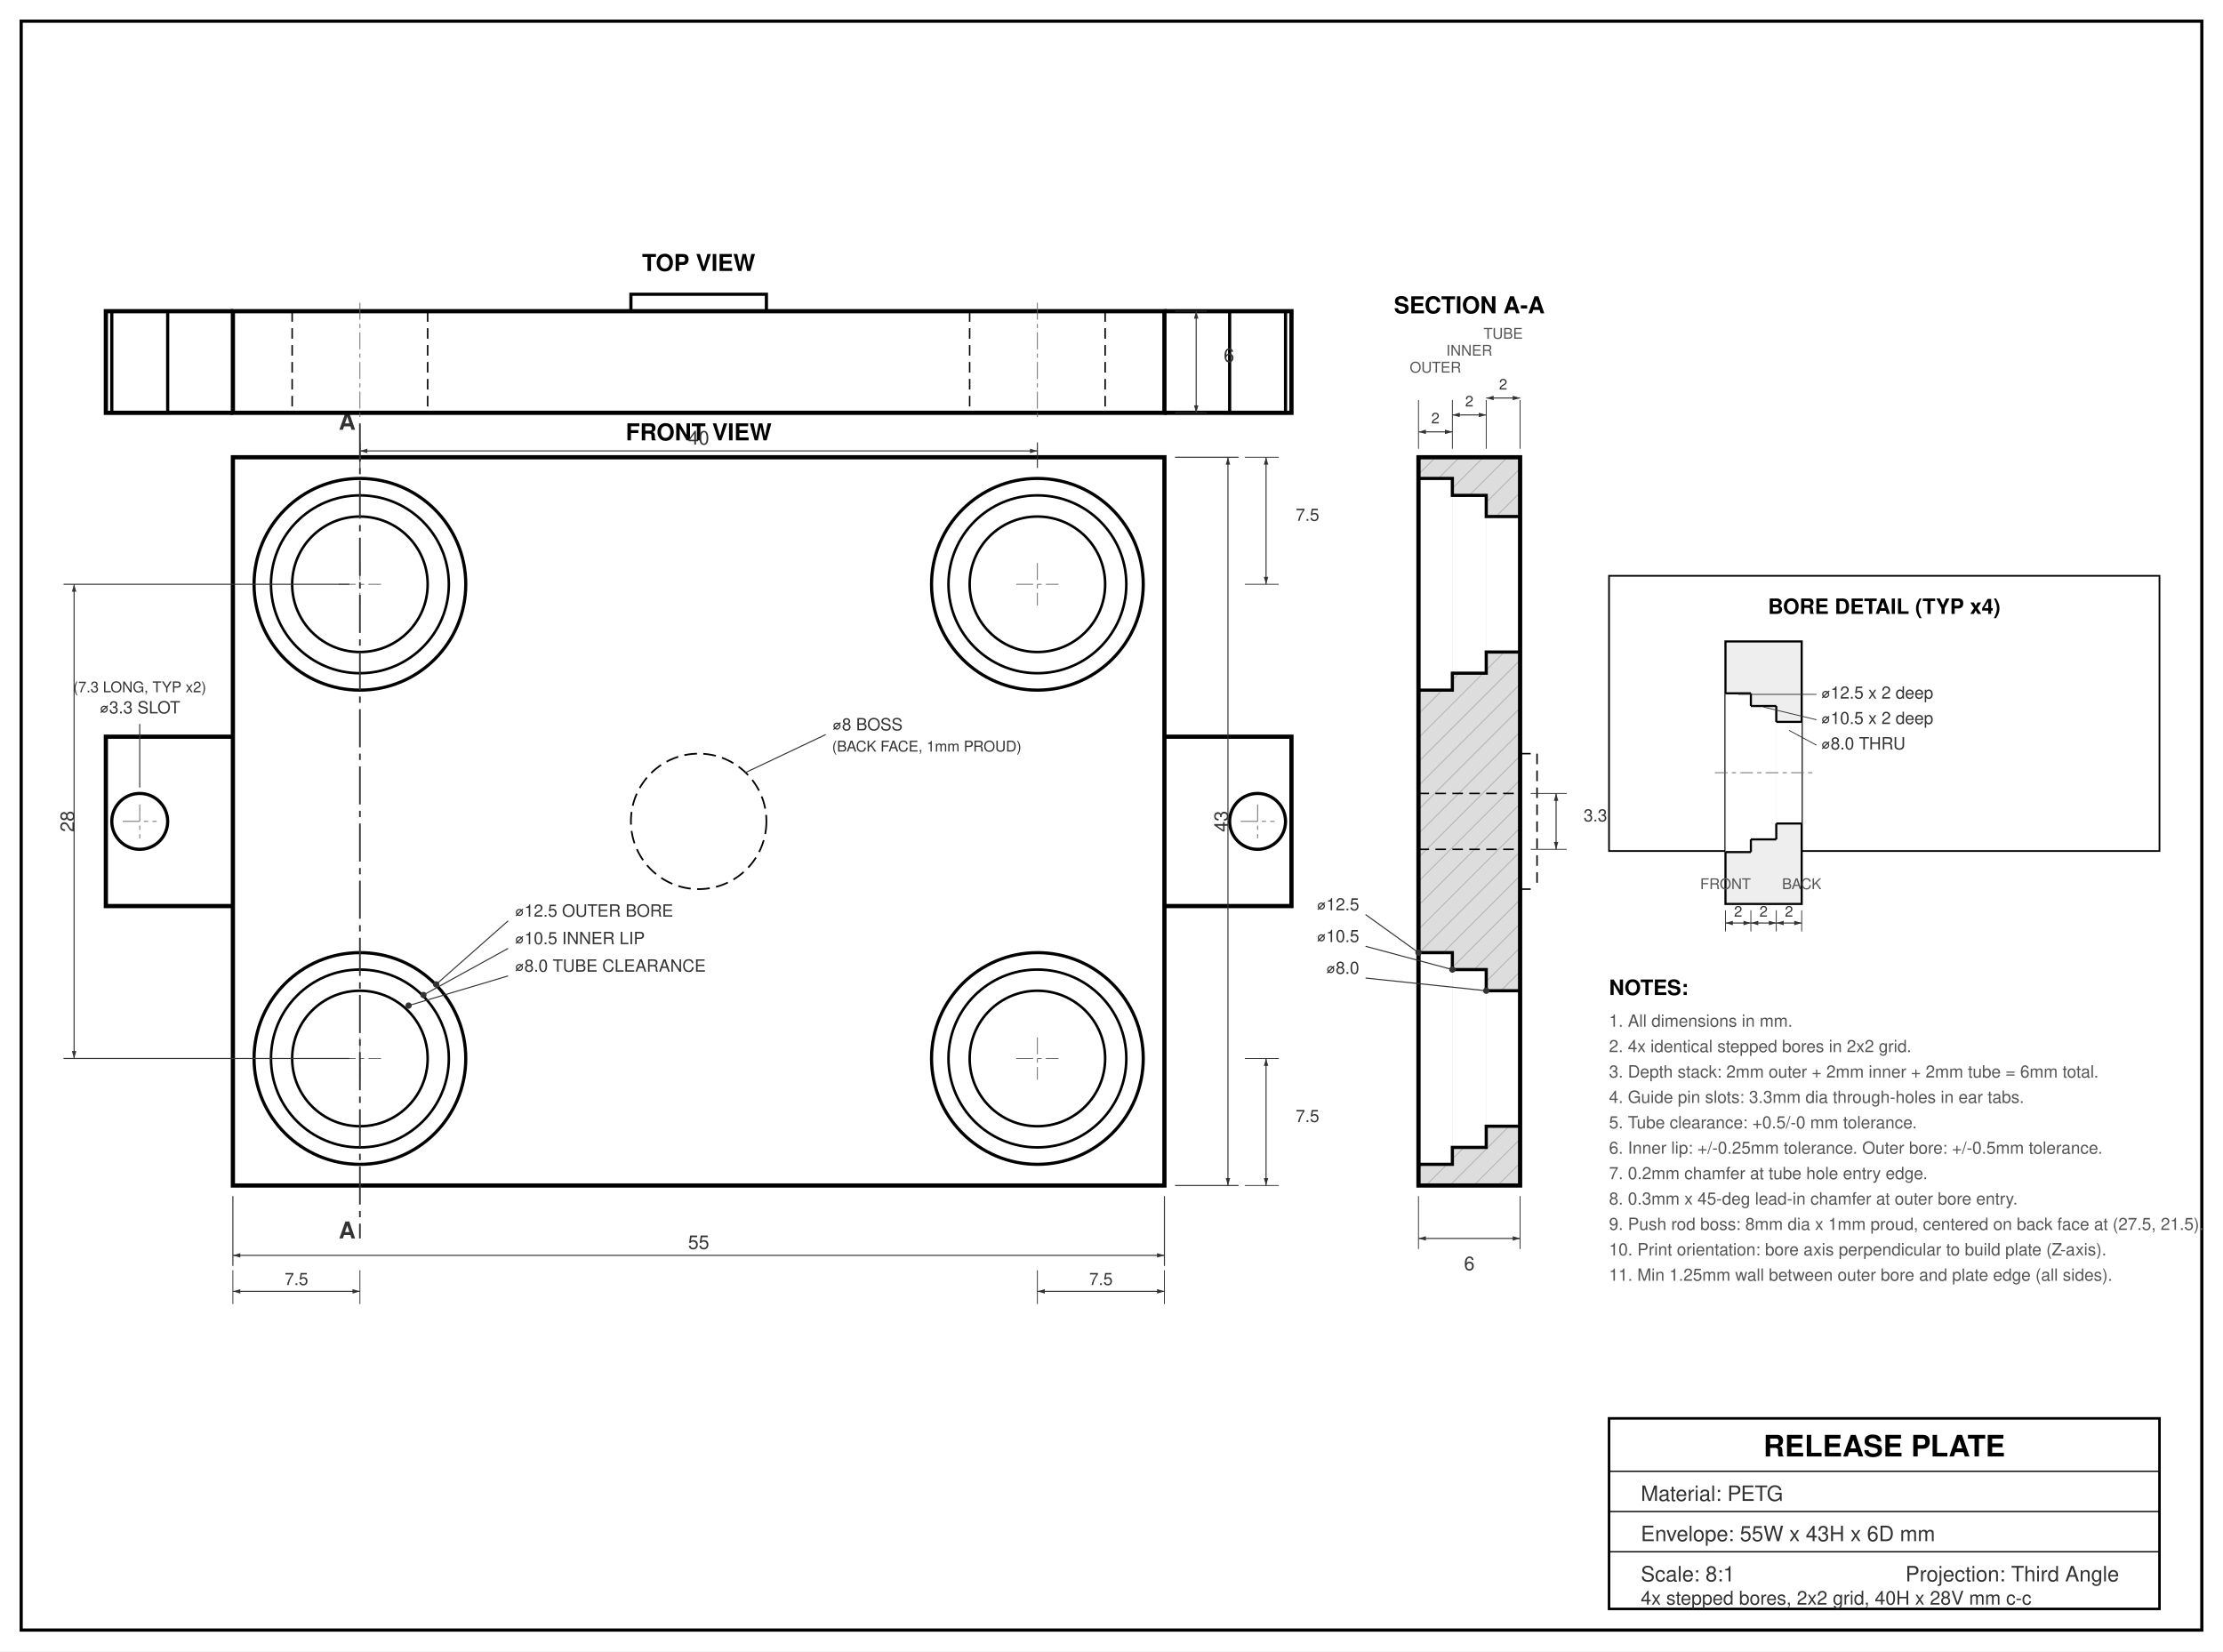
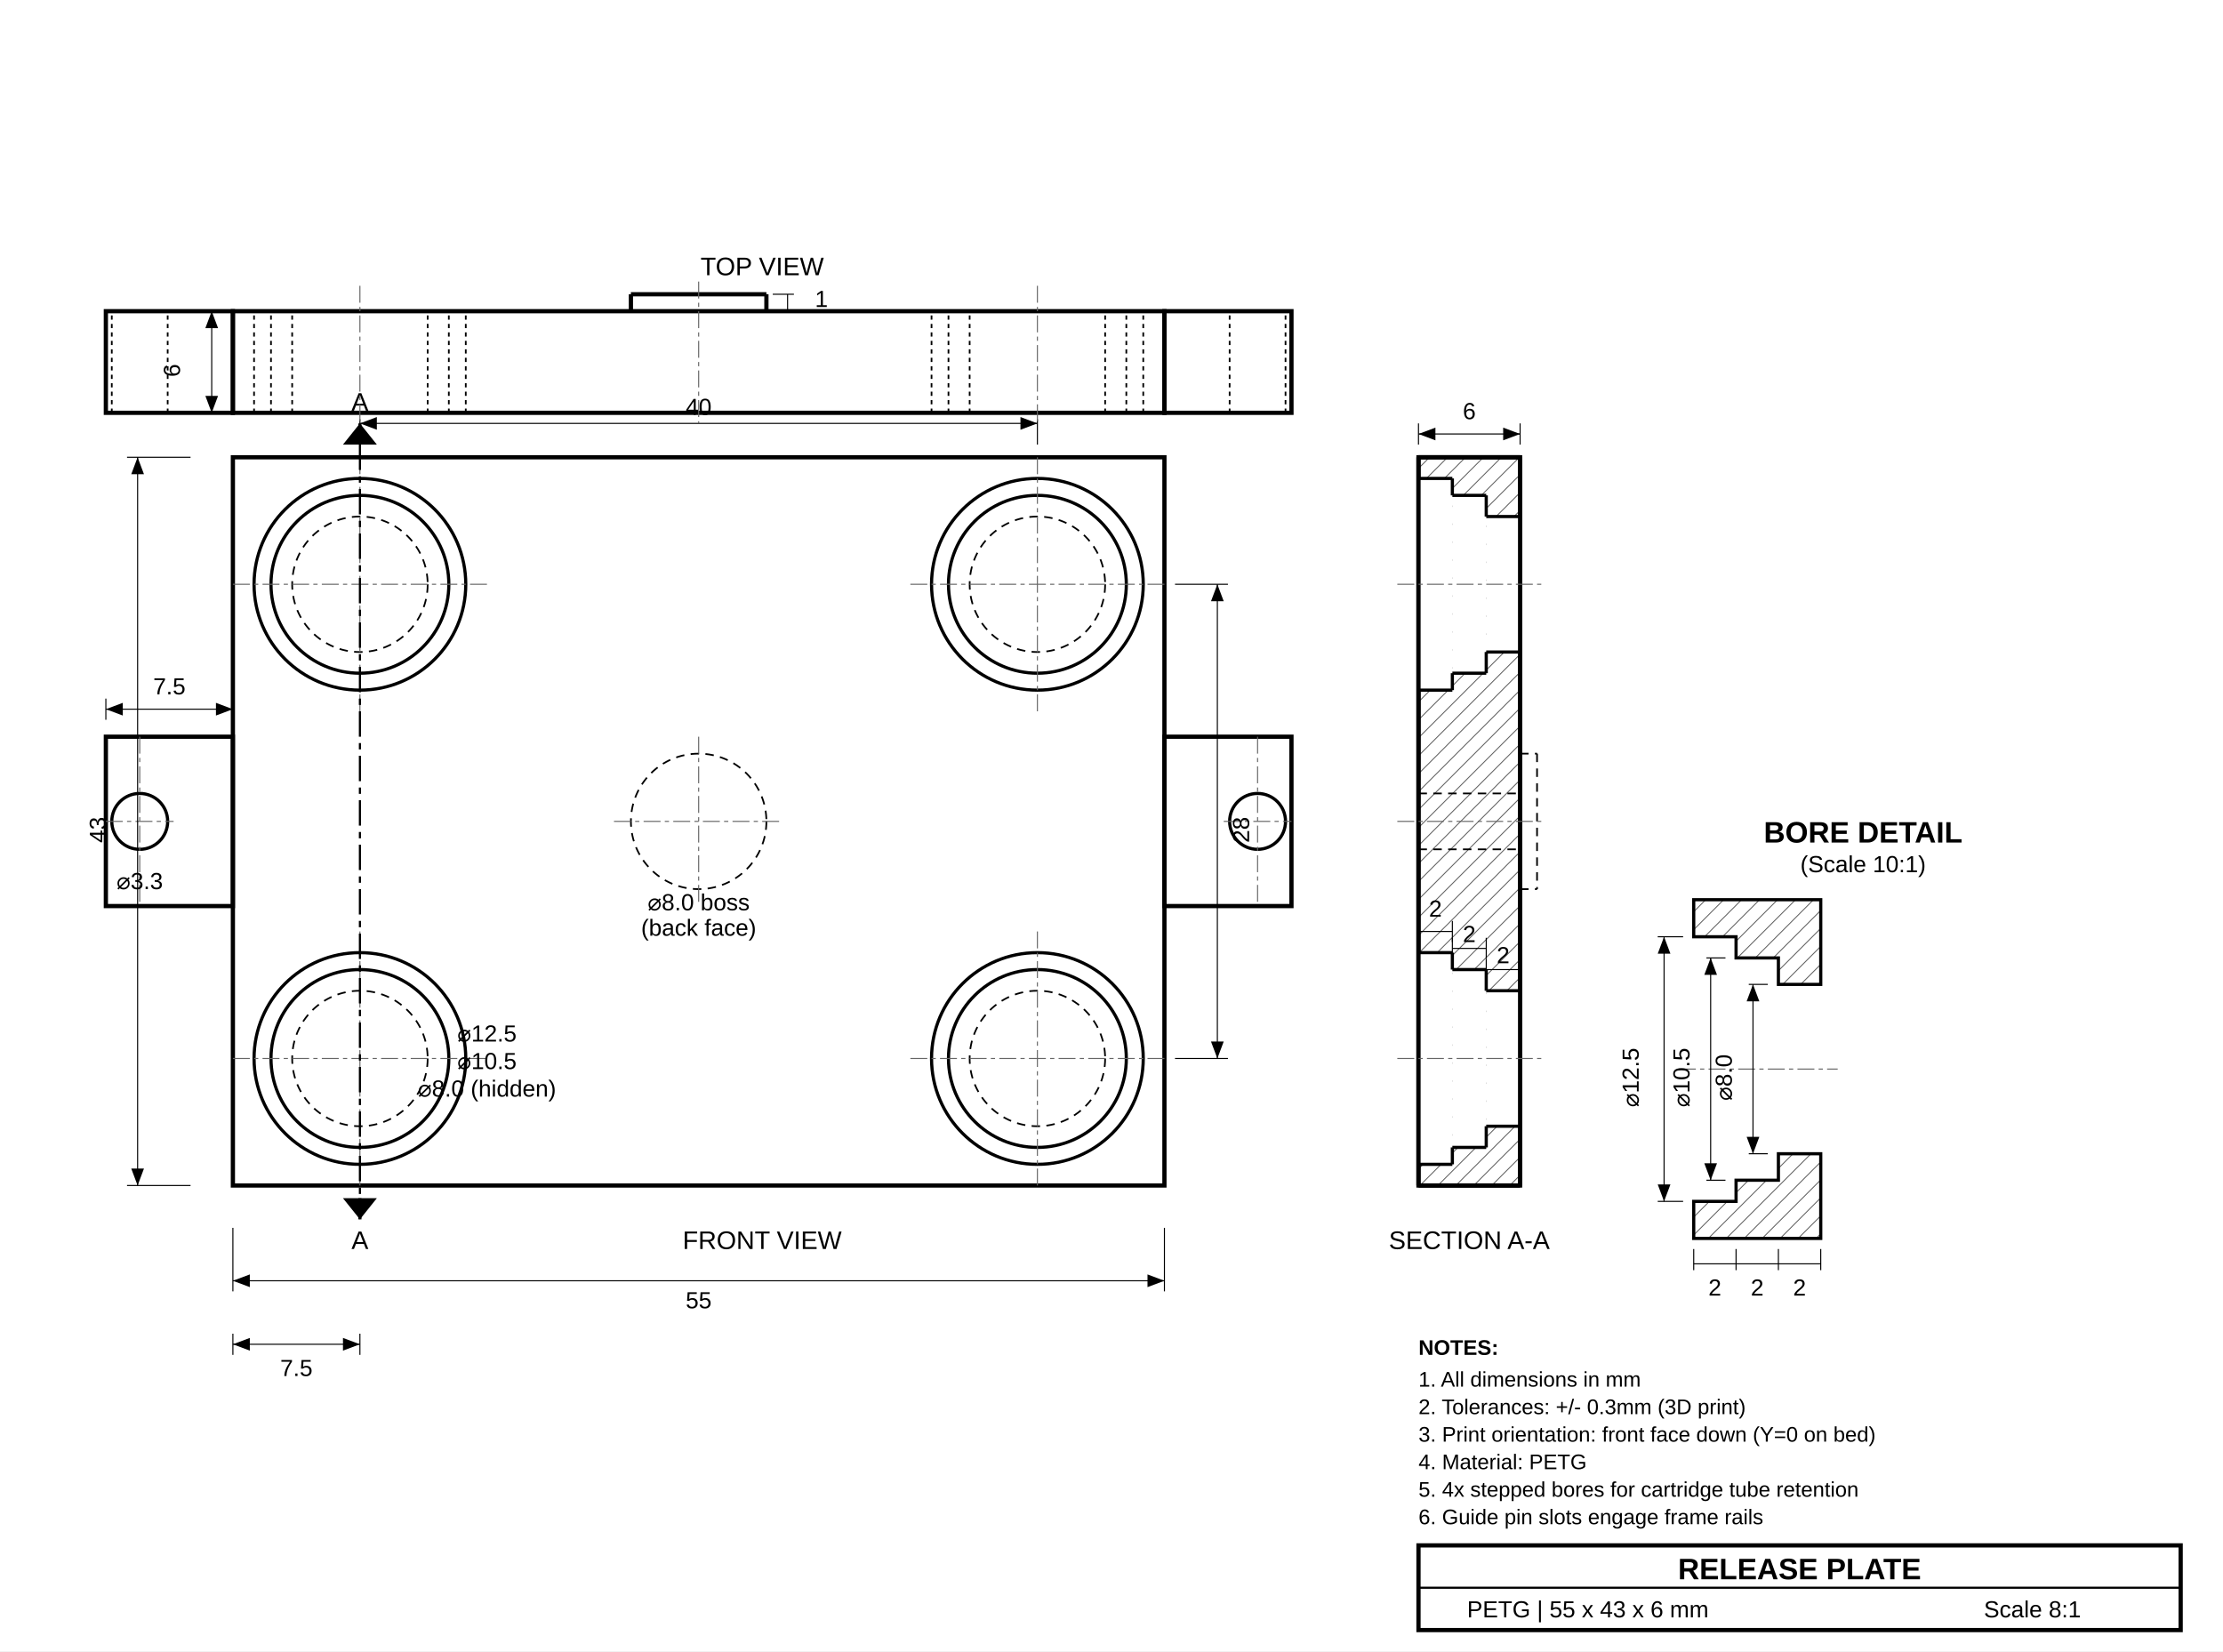
- <svg xmlns="http://www.w3.org/2000/svg" viewBox="0 0 1050 780" width="1050" height="780" font-family="Helvetica, Arial, sans-serif" font-size="9">
+ <svg xmlns="http://www.w3.org/2000/svg" viewBox="0 0 1050 780" width="1050" height="780" font-family="Arial, sans-serif">
+   <style>
+     .thick { stroke: #000; stroke-width: 2; fill: none; }
+     .medium { stroke: #000; stroke-width: 1.5; fill: none; }
+     .thin { stroke: #000; stroke-width: 0.8; fill: none; }
+     .hidden { stroke: #000; stroke-width: 0.8; fill: none; stroke-dasharray: 4,3; }
+     .hidden-top { stroke: #000; stroke-width: 0.8; fill: none; stroke-dasharray: 2,2; }
+     .center { stroke: #666; stroke-width: 0.5; fill: none; stroke-dasharray: 8,2,2,2; }
+     .dim { stroke: #000; stroke-width: 0.5; fill: none; }
+     .dim-text { font-size: 11px; fill: #000; text-anchor: middle; }
+     .label { font-size: 12px; fill: #000; text-anchor: middle; }
+     .label-left { font-size: 12px; fill: #000; text-anchor: start; }
+     .title { font-size: 14px; fill: #000; font-weight: bold; text-anchor: middle; }
+     .hatch { stroke: #000; stroke-width: 0.5; fill: none; }
+     .note { font-size: 10px; fill: #000; }
+   </style>
+   <rect width="1050" height="780" fill="#fff" />
+   <text x="360" y="590" class="label">FRONT VIEW</text>
+   <rect x="110" y="216" width="440" height="344" class="thick" />
+   <rect x="50" y="348" width="60" height="80" class="thick" />
+   <rect x="550" y="348" width="60" height="80" class="thick" />
+   <circle cx="170" cy="500" r="50" class="medium" />
+   <circle cx="170" cy="500" r="42" class="medium" />
+   <circle cx="170" cy="500" r="32" class="hidden" />
+   <circle cx="490" cy="500" r="50" class="medium" />
+   <circle cx="490" cy="500" r="42" class="medium" />
+   <circle cx="490" cy="500" r="32" class="hidden" />
+   <circle cx="170" cy="276" r="50" class="medium" />
+   <circle cx="170" cy="276" r="42" class="medium" />
+   <circle cx="170" cy="276" r="32" class="hidden" />
+   <circle cx="490" cy="276" r="50" class="medium" />
+   <circle cx="490" cy="276" r="42" class="medium" />
+   <circle cx="490" cy="276" r="32" class="hidden" />
+   <circle cx="66" cy="388" r="13.2" class="medium" />
+   <circle cx="594" cy="388" r="13.2" class="medium" />
+   <circle cx="330" cy="388" r="32" class="hidden" />
+   <line x1="110" y1="500" x2="230" y2="500" class="center" />
+   <line x1="170" y1="440" x2="170" y2="560" class="center" />
+   <line x1="430" y1="500" x2="550" y2="500" class="center" />
+   <line x1="490" y1="440" x2="490" y2="560" class="center" />
+   <line x1="110" y1="276" x2="230" y2="276" class="center" />
+   <line x1="170" y1="216" x2="170" y2="336" class="center" />
+   <line x1="430" y1="276" x2="550" y2="276" class="center" />
+   <line x1="490" y1="216" x2="490" y2="336" class="center" />
+   <line x1="50" y1="388" x2="82" y2="388" class="center" />
+   <line x1="66" y1="348" x2="66" y2="428" class="center" />
+   <line x1="578" y1="388" x2="610" y2="388" class="center" />
+   <line x1="594" y1="348" x2="594" y2="428" class="center" />
+   <line x1="290" y1="388" x2="370" y2="388" class="center" />
+   <line x1="330" y1="348" x2="330" y2="428" class="center" />
+   <line x1="170" y1="200" x2="170" y2="210" stroke="#000" stroke-width="1.5" />
+   <line x1="170" y1="210" x2="170" y2="566" stroke="#000" stroke-width="1" stroke-dasharray="12,3,3,3" />
+   <line x1="170" y1="566" x2="170" y2="576" stroke="#000" stroke-width="1.5" />
+   <text x="170" y="194" class="label">A</text>
+   <text x="170" y="590" class="label">A</text>
+   <polygon points="178,210 170,200 162,210" fill="#000" />
+   <polygon points="178,566 170,576 162,566" fill="#000" />
+   <line x1="110" y1="580" x2="110" y2="610" class="dim" />
+   <line x1="550" y1="580" x2="550" y2="610" class="dim" />
+   <line x1="110" y1="605" x2="550" y2="605" class="dim" />
+   <polygon points="110,605 118,608 118,602" fill="#000" />
+   <polygon points="550,605 542,608 542,602" fill="#000" />
+   <text x="330" y="618" class="dim-text">55</text>
+   <line x1="90" y1="560" x2="60" y2="560" class="dim" />
+   <line x1="90" y1="216" x2="60" y2="216" class="dim" />
+   <line x1="65" y1="560" x2="65" y2="216" class="dim" />
+   <polygon points="65,560 68,552 62,552" fill="#000" />
+   <polygon points="65,216 68,224 62,224" fill="#000" />
+   <text x="50" y="392" class="dim-text" transform="rotate(-90,50,392)">43</text>
+   <line x1="555" y1="500" x2="580" y2="500" class="dim" />
+   <line x1="555" y1="276" x2="580" y2="276" class="dim" />
+   <line x1="575" y1="500" x2="575" y2="276" class="dim" />
+   <polygon points="575,500 578,492 572,492" fill="#000" />
+   <polygon points="575,276 578,284 572,284" fill="#000" />
+   <text x="590" y="392" class="dim-text" transform="rotate(-90,590,392)">28</text>
+   <line x1="170" y1="210" x2="170" y2="198" class="dim" />
+   <line x1="490" y1="210" x2="490" y2="198" class="dim" />
+   <line x1="170" y1="200" x2="490" y2="200" class="dim" />
+   <polygon points="170,200 178,203 178,197" fill="#000" />
+   <polygon points="490,200 482,203 482,197" fill="#000" />
+   <text x="330" y="196" class="dim-text">40</text>
+   <line x1="110" y1="630" x2="110" y2="640" class="dim" />
+   <line x1="170" y1="630" x2="170" y2="640" class="dim" />
+   <line x1="110" y1="635" x2="170" y2="635" class="dim" />
+   <polygon points="110,635 118,638 118,632" fill="#000" />
+   <polygon points="170,635 162,638 162,632" fill="#000" />
+   <text x="140" y="650" class="dim-text">7.5</text>
+   <line x1="50" y1="340" x2="50" y2="330" class="dim" />
+   <line x1="110" y1="340" x2="110" y2="330" class="dim" />
+   <line x1="50" y1="335" x2="110" y2="335" class="dim" />
+   <polygon points="50,335 58,338 58,332" fill="#000" />
+   <polygon points="110,335 102,338 102,332" fill="#000" />
+   <text x="80" y="328" class="dim-text">7.5</text>
+   <text x="360" y="130" class="label">TOP VIEW</text>
+   <rect x="110" y="147" width="440" height="48" class="thick" />
+   <rect x="50" y="147" width="60" height="48" class="thick" />
+   <rect x="550" y="147" width="60" height="48" class="thick" />
+   <line x1="120" y1="195" x2="120" y2="147" class="hidden-top" />
+   <line x1="220" y1="195" x2="220" y2="147" class="hidden-top" />
+   <line x1="128" y1="195" x2="128" y2="147" class="hidden-top" />
+   <line x1="212" y1="195" x2="212" y2="147" class="hidden-top" />
+   <line x1="138" y1="195" x2="138" y2="147" class="hidden-top" />
+   <line x1="202" y1="195" x2="202" y2="147" class="hidden-top" />
+   <line x1="440" y1="195" x2="440" y2="147" class="hidden-top" />
+   <line x1="540" y1="195" x2="540" y2="147" class="hidden-top" />
+   <line x1="448" y1="195" x2="448" y2="147" class="hidden-top" />
+   <line x1="532" y1="195" x2="532" y2="147" class="hidden-top" />
+   <line x1="458" y1="195" x2="458" y2="147" class="hidden-top" />
+   <line x1="522" y1="195" x2="522" y2="147" class="hidden-top" />
+   <line x1="52.8" y1="195" x2="52.8" y2="147" class="hidden-top" />
+   <line x1="79.2" y1="195" x2="79.2" y2="147" class="hidden-top" />
+   <line x1="580.8" y1="195" x2="580.8" y2="147" class="hidden-top" />
+   <line x1="607.2" y1="195" x2="607.2" y2="147" class="hidden-top" />
+   <line x1="298" y1="147" x2="298" y2="139" class="thick" />
+   <line x1="362" y1="147" x2="362" y2="139" class="thick" />
+   <line x1="298" y1="139" x2="362" y2="139" class="thick" />
+   <line x1="170" y1="135" x2="170" y2="200" class="center" />
+   <line x1="490" y1="135" x2="490" y2="200" class="center" />
+   <line x1="330" y1="133" x2="330" y2="200" class="center" />
+   <line x1="100" y1="195" x2="100" y2="147" class="dim" />
+   <line x1="95" y1="195" x2="105" y2="195" class="dim" />
+   <line x1="95" y1="147" x2="105" y2="147" class="dim" />
+   <polygon points="100,195 103,187 97,187" fill="#000" />
+   <polygon points="100,147 103,155 97,155" fill="#000" />
+   <text x="85" y="175" class="dim-text" transform="rotate(-90,85,175)">6</text>
+   <line x1="365" y1="147" x2="375" y2="147" class="dim" />
+   <line x1="365" y1="139" x2="375" y2="139" class="dim" />
+   <line x1="372" y1="147" x2="372" y2="139" class="dim" />
+   <text x="388" y="145" class="dim-text" font-size="9">1</text>
+   <text x="694" y="590" class="label">SECTION A-A</text>
  <defs>
-     <marker id="as" viewBox="0 0 10 6" refX="0" refY="3" markerWidth="7" markerHeight="4.5" orient="auto">
-       <path d="M10,0 L0,3 L10,6 Z" fill="#333" />
-     </marker>
-     <marker id="ae" viewBox="0 0 10 6" refX="10" refY="3" markerWidth="7" markerHeight="4.5" orient="auto">
-       <path d="M0,0 L10,3 L0,6 Z" fill="#333" />
-     </marker>
+     <pattern id="hatch" width="6" height="6" patternUnits="userSpaceOnUse" patternTransform="rotate(45)">
+       <line x1="0" y1="0" x2="0" y2="6" stroke="#000" stroke-width="0.5" />
+     </pattern>
  </defs>
-   <rect width="1050" height="780" fill="white" />
-   <rect x="10" y="10" width="1030" height="760" fill="none" stroke="#000" stroke-width="1.5" />
-   <text x="330" y="208" text-anchor="middle" font-size="11" font-weight="bold" fill="#000">FRONT VIEW</text>
-   <rect x="110" y="216" width="440" height="344" fill="none" stroke="#000" stroke-width="2" />
-   <path d="M110,348 L50,348 L50,428 L110,428" fill="none" stroke="#000" stroke-width="2" />
-   <path d="M550,348 L610,348 L610,428 L550,428" fill="none" stroke="#000" stroke-width="2" />
-   <circle cx="66" cy="388" r="13.2" fill="none" stroke="#000" stroke-width="1.5" />
-   <line x1="58" y1="388" x2="74" y2="388" stroke="#666" stroke-width="0.4" stroke-dasharray="8,2,2,2" />
-   <line x1="66" y1="380" x2="66" y2="396" stroke="#666" stroke-width="0.4" stroke-dasharray="8,2,2,2" />
-   <circle cx="594" cy="388" r="13.2" fill="none" stroke="#000" stroke-width="1.5" />
-   <line x1="586" y1="388" x2="602" y2="388" stroke="#666" stroke-width="0.4" stroke-dasharray="8,2,2,2" />
-   <line x1="594" y1="380" x2="594" y2="396" stroke="#666" stroke-width="0.4" stroke-dasharray="8,2,2,2" />
-   <circle cx="170" cy="500" r="50" fill="none" stroke="#000" stroke-width="1.5" />
-   <circle cx="170" cy="500" r="42" fill="none" stroke="#000" stroke-width="1.2" />
-   <circle cx="170" cy="500" r="32" fill="none" stroke="#000" stroke-width="1.2" />
-   <line x1="160" y1="500" x2="180" y2="500" stroke="#666" stroke-width="0.4" stroke-dasharray="8,2,2,2" />
-   <line x1="170" y1="490" x2="170" y2="510" stroke="#666" stroke-width="0.4" stroke-dasharray="8,2,2,2" />
-   <circle cx="490" cy="500" r="50" fill="none" stroke="#000" stroke-width="1.5" />
-   <circle cx="490" cy="500" r="42" fill="none" stroke="#000" stroke-width="1.2" />
-   <circle cx="490" cy="500" r="32" fill="none" stroke="#000" stroke-width="1.2" />
-   <line x1="480" y1="500" x2="500" y2="500" stroke="#666" stroke-width="0.4" stroke-dasharray="8,2,2,2" />
-   <line x1="490" y1="490" x2="490" y2="510" stroke="#666" stroke-width="0.4" stroke-dasharray="8,2,2,2" />
-   <circle cx="170" cy="276" r="50" fill="none" stroke="#000" stroke-width="1.5" />
-   <circle cx="170" cy="276" r="42" fill="none" stroke="#000" stroke-width="1.2" />
-   <circle cx="170" cy="276" r="32" fill="none" stroke="#000" stroke-width="1.2" />
-   <line x1="160" y1="276" x2="180" y2="276" stroke="#666" stroke-width="0.4" stroke-dasharray="8,2,2,2" />
-   <line x1="170" y1="266" x2="170" y2="286" stroke="#666" stroke-width="0.4" stroke-dasharray="8,2,2,2" />
-   <circle cx="490" cy="276" r="50" fill="none" stroke="#000" stroke-width="1.5" />
-   <circle cx="490" cy="276" r="42" fill="none" stroke="#000" stroke-width="1.2" />
-   <circle cx="490" cy="276" r="32" fill="none" stroke="#000" stroke-width="1.2" />
-   <line x1="480" y1="276" x2="500" y2="276" stroke="#666" stroke-width="0.4" stroke-dasharray="8,2,2,2" />
-   <line x1="490" y1="266" x2="490" y2="286" stroke="#666" stroke-width="0.4" stroke-dasharray="8,2,2,2" />
-   <circle cx="330" cy="388" r="32" fill="none" stroke="#000" stroke-width="0.8" stroke-dasharray="6,3" />
-   <line x1="110" y1="565" x2="110" y2="598" stroke="#333" stroke-width="0.5" />
-   <line x1="550" y1="565" x2="550" y2="598" stroke="#333" stroke-width="0.5" />
-   <line x1="110" y1="593" x2="550" y2="593" stroke="#333" stroke-width="0.5" marker-start="url(#as)" marker-end="url(#ae)" />
-   <text x="330" y="590" text-anchor="middle" fill="#333" font-size="9">55</text>
-   <line x1="555" y1="216" x2="585" y2="216" stroke="#333" stroke-width="0.5" />
-   <line x1="555" y1="560" x2="585" y2="560" stroke="#333" stroke-width="0.5" />
-   <line x1="580" y1="216" x2="580" y2="560" stroke="#333" stroke-width="0.5" marker-start="url(#as)" marker-end="url(#ae)" />
-   <text x="580" y="388" text-anchor="middle" fill="#333" font-size="9" transform="rotate(-90,580,388)">43</text>
-   <line x1="170" y1="209" x2="170" y2="221" stroke="#333" stroke-width="0.5" />
-   <line x1="490" y1="209" x2="490" y2="221" stroke="#333" stroke-width="0.5" />
-   <line x1="170" y1="213" x2="490" y2="213" stroke="#333" stroke-width="0.5" marker-start="url(#as)" marker-end="url(#ae)" />
-   <text x="330" y="210" text-anchor="middle" fill="#333" font-size="9">40</text>
-   <line x1="30" y1="276" x2="165" y2="276" stroke="#333" stroke-width="0.5" />
-   <line x1="30" y1="500" x2="165" y2="500" stroke="#333" stroke-width="0.5" />
-   <line x1="35" y1="276" x2="35" y2="500" stroke="#333" stroke-width="0.5" marker-start="url(#as)" marker-end="url(#ae)" />
-   <text x="35" y="388" text-anchor="middle" fill="#333" font-size="9" transform="rotate(-90,35,388)">28</text>
-   <line x1="110" y1="600" x2="110" y2="616" stroke="#333" stroke-width="0.4" />
-   <line x1="170" y1="600" x2="170" y2="616" stroke="#333" stroke-width="0.4" />
-   <line x1="110" y1="610" x2="170" y2="610" stroke="#333" stroke-width="0.5" marker-start="url(#as)" marker-end="url(#ae)" />
-   <text x="140" y="607" text-anchor="middle" fill="#333" font-size="8">7.5</text>
-   <line x1="490" y1="600" x2="490" y2="616" stroke="#333" stroke-width="0.4" />
-   <line x1="550" y1="600" x2="550" y2="616" stroke="#333" stroke-width="0.4" />
-   <line x1="490" y1="610" x2="550" y2="610" stroke="#333" stroke-width="0.5" marker-start="url(#as)" marker-end="url(#ae)" />
-   <text x="520" y="607" text-anchor="middle" fill="#333" font-size="8">7.5</text>
-   <line x1="588" y1="500" x2="604" y2="500" stroke="#333" stroke-width="0.4" />
-   <line x1="588" y1="560" x2="604" y2="560" stroke="#333" stroke-width="0.4" />
-   <line x1="598" y1="500" x2="598" y2="560" stroke="#333" stroke-width="0.5" marker-start="url(#as)" marker-end="url(#ae)" />
-   <text x="612" y="530" text-anchor="start" fill="#333" font-size="8">7.5</text>
-   <line x1="588" y1="216" x2="604" y2="216" stroke="#333" stroke-width="0.4" />
-   <line x1="588" y1="276" x2="604" y2="276" stroke="#333" stroke-width="0.4" />
-   <line x1="598" y1="216" x2="598" y2="276" stroke="#333" stroke-width="0.5" marker-start="url(#as)" marker-end="url(#ae)" />
-   <text x="612" y="246" text-anchor="start" fill="#333" font-size="8">7.5</text>
-   <line x1="206" y1="465" x2="240" y2="435" stroke="#333" stroke-width="0.5" />
-   <circle cx="206" cy="465" r="1.5" fill="#333" />
-   <text x="243" y="433" text-anchor="start" fill="#333" font-size="8">⌀12.5 OUTER BORE</text>
-   <line x1="200" y1="470" x2="240" y2="448" stroke="#333" stroke-width="0.5" />
-   <circle cx="200" cy="470" r="1.5" fill="#333" />
-   <text x="243" y="446" text-anchor="start" fill="#333" font-size="8">⌀10.5 INNER LIP</text>
-   <line x1="193" y1="475" x2="240" y2="461" stroke="#333" stroke-width="0.5" />
-   <circle cx="193" cy="475" r="1.5" fill="#333" />
-   <text x="243" y="459" text-anchor="start" fill="#333" font-size="8">⌀8.0 TUBE CLEARANCE</text>
-   <line x1="66" y1="372" x2="66" y2="342" stroke="#333" stroke-width="0.5" />
-   <text x="66" y="337" text-anchor="middle" fill="#333" font-size="8">⌀3.3 SLOT</text>
-   <text x="66" y="327" text-anchor="middle" fill="#333" font-size="7">(7.3 LONG, TYP x2)</text>
-   <line x1="352" y1="365" x2="390" y2="347" stroke="#333" stroke-width="0.5" />
-   <text x="393" y="345" text-anchor="start" fill="#333" font-size="8">⌀8 BOSS</text>
-   <text x="393" y="355" text-anchor="start" fill="#333" font-size="7">(BACK FACE, 1mm PROUD)</text>
-   <line x1="170" y1="200" x2="170" y2="585" stroke="#333" stroke-width="0.8" stroke-dasharray="18,3,3,3" />
-   <text x="160" y="203" font-size="11" font-weight="bold" fill="#333">A</text>
-   <text x="160" y="585" font-size="11" font-weight="bold" fill="#333">A</text>
-   <text x="330" y="128" text-anchor="middle" font-size="11" font-weight="bold" fill="#000">TOP VIEW</text>
-   <rect x="110" y="147" width="440" height="48" fill="none" stroke="#000" stroke-width="2" />
-   <path d="M110,147 L50,147 L50,195 L110,195" fill="none" stroke="#000" stroke-width="2" />
-   <path d="M550,147 L610,147 L610,195 L550,195" fill="none" stroke="#000" stroke-width="2" />
-   <rect x="52.8" y="147" width="26.4" height="48" fill="none" stroke="#000" stroke-width="1.5" />
-   <rect x="580.8" y="147" width="26.4" height="48" fill="none" stroke="#000" stroke-width="1.5" />
-   <line x1="138" y1="147" x2="138" y2="195" fill="none" stroke="#000" stroke-width="0.7" stroke-dasharray="5,3" />
-   <line x1="202" y1="147" x2="202" y2="195" fill="none" stroke="#000" stroke-width="0.7" stroke-dasharray="5,3" />
-   <line x1="458" y1="147" x2="458" y2="195" fill="none" stroke="#000" stroke-width="0.7" stroke-dasharray="5,3" />
-   <line x1="522" y1="147" x2="522" y2="195" fill="none" stroke="#000" stroke-width="0.7" stroke-dasharray="5,3" />
-   <line x1="170" y1="143" x2="170" y2="199" stroke="#666" stroke-width="0.4" stroke-dasharray="8,2,2,2" />
-   <line x1="490" y1="143" x2="490" y2="199" stroke="#666" stroke-width="0.4" stroke-dasharray="8,2,2,2" />
-   <path d="M298,147 L298,139 L362,139 L362,147" fill="none" stroke="#000" stroke-width="1.5" />
-   <line x1="555" y1="147" x2="570" y2="147" stroke="#333" stroke-width="0.4" />
-   <line x1="555" y1="195" x2="570" y2="195" stroke="#333" stroke-width="0.4" />
-   <line x1="565" y1="147" x2="565" y2="195" stroke="#333" stroke-width="0.5" marker-start="url(#as)" marker-end="url(#ae)" />
-   <text x="578" y="171" text-anchor="start" fill="#333" font-size="9">6</text>
-   <text x="694" y="148" text-anchor="middle" font-size="11" font-weight="bold" fill="#000">SECTION A-A</text>
-   <rect x="670" y="216" width="48" height="344" fill="#ddd" stroke="none" />
-   <rect x="670" y="450" width="16" height="100" fill="white" stroke="none" />
-   <rect x="686" y="458" width="16" height="84" fill="white" stroke="none" />
-   <rect x="702" y="468" width="16" height="64" fill="white" stroke="none" />
-   <rect x="670" y="226" width="16" height="100" fill="white" stroke="none" />
-   <rect x="686" y="234" width="16" height="84" fill="white" stroke="none" />
-   <rect x="702" y="244" width="16" height="64" fill="white" stroke="none" />
-   <defs>
-     <pattern id="hatch" patternUnits="userSpaceOnUse" width="8" height="8" patternTransform="rotate(45)">
-       <line x1="0" y1="0" x2="0" y2="8" stroke="#999" stroke-width="0.5" />
-     </pattern>
-     <clipPath id="solid-clip">
-       <rect x="670" y="216" width="48" height="10" />
-       <rect x="686" y="226" width="32" height="8" />
-       <rect x="702" y="234" width="16" height="10" />
-       <rect x="670" y="326" width="48" height="124" />
-       <rect x="686" y="318" width="32" height="8" />
-       <rect x="702" y="308" width="16" height="10" />
-       <rect x="686" y="450" width="32" height="8" />
-       <rect x="702" y="458" width="16" height="10" />
-       <rect x="670" y="550" width="48" height="10" />
-       <rect x="686" y="542" width="32" height="8" />
-       <rect x="702" y="532" width="16" height="10" />
-     </clipPath>
-   </defs>
-   <rect x="668" y="214" width="52" height="348" fill="url(#hatch)" clip-path="url(#solid-clip)" />
-   <path d="M670,450 L686,450 L686,458 L702,458 L702,468 L718,468" fill="none" stroke="#000" stroke-width="1.5" />
-   <path d="M670,550 L686,550 L686,542 L702,542 L702,532 L718,532" fill="none" stroke="#000" stroke-width="1.5" />
-   <path d="M670,326 L686,326 L686,318 L702,318 L702,308 L718,308" fill="none" stroke="#000" stroke-width="1.5" />
-   <path d="M670,226 L686,226 L686,234 L702,234 L702,244 L718,244" fill="none" stroke="#000" stroke-width="1.5" />
-   <line x1="670" y1="374.8" x2="718" y2="374.8" stroke="#000" stroke-width="0.7" stroke-dasharray="5,3" />
-   <line x1="670" y1="401.2" x2="718" y2="401.2" stroke="#000" stroke-width="0.7" stroke-dasharray="5,3" />
-   <line x1="718" y1="356" x2="726" y2="356" stroke="#000" stroke-width="0.7" stroke-dasharray="5,3" />
-   <line x1="726" y1="356" x2="726" y2="420" stroke="#000" stroke-width="0.7" stroke-dasharray="5,3" />
-   <line x1="718" y1="420" x2="726" y2="420" stroke="#000" stroke-width="0.7" stroke-dasharray="5,3" />
-   <rect x="670" y="216" width="48" height="344" fill="none" stroke="#000" stroke-width="2" />
-   <line x1="670" y1="565" x2="670" y2="590" stroke="#333" stroke-width="0.4" />
-   <line x1="718" y1="565" x2="718" y2="590" stroke="#333" stroke-width="0.4" />
-   <line x1="670" y1="585" x2="718" y2="585" stroke="#333" stroke-width="0.5" marker-start="url(#as)" marker-end="url(#ae)" />
-   <text x="694" y="600" text-anchor="middle" fill="#333" font-size="9">6</text>
-   <line x1="670" y1="212" x2="670" y2="189" stroke="#333" stroke-width="0.4" />
-   <line x1="686" y1="212" x2="686" y2="189" stroke="#333" stroke-width="0.4" />
-   <line x1="702" y1="212" x2="702" y2="189" stroke="#333" stroke-width="0.4" />
-   <line x1="718" y1="212" x2="718" y2="189" stroke="#333" stroke-width="0.4" />
-   <line x1="670" y1="204" x2="686" y2="204" stroke="#333" stroke-width="0.5" marker-start="url(#as)" marker-end="url(#ae)" />
-   <text x="678" y="200" text-anchor="middle" fill="#333" font-size="7">2</text>
-   <line x1="686" y1="196" x2="702" y2="196" stroke="#333" stroke-width="0.5" marker-start="url(#as)" marker-end="url(#ae)" />
-   <text x="694" y="192" text-anchor="middle" fill="#333" font-size="7">2</text>
-   <line x1="702" y1="188" x2="718" y2="188" stroke="#333" stroke-width="0.5" marker-start="url(#as)" marker-end="url(#ae)" />
-   <text x="710" y="184" text-anchor="middle" fill="#333" font-size="7">2</text>
-   <text x="678" y="176" text-anchor="middle" fill="#555" font-size="7">OUTER</text>
-   <text x="694" y="168" text-anchor="middle" fill="#555" font-size="7">INNER</text>
-   <text x="710" y="160" text-anchor="middle" fill="#555" font-size="7">TUBE</text>
-   <line x1="670" y1="450" x2="645" y2="432" stroke="#333" stroke-width="0.5" />
-   <circle cx="670" cy="450" r="1.5" fill="#333" />
-   <text x="642" y="430" text-anchor="end" fill="#333" font-size="8">⌀12.5</text>
-   <line x1="686" y1="458" x2="645" y2="447" stroke="#333" stroke-width="0.5" />
-   <circle cx="686" cy="458" r="1.5" fill="#333" />
-   <text x="642" y="445" text-anchor="end" fill="#333" font-size="8">⌀10.5</text>
-   <line x1="702" y1="468" x2="645" y2="462" stroke="#333" stroke-width="0.5" />
-   <circle cx="702" cy="468" r="1.5" fill="#333" />
-   <text x="642" y="460" text-anchor="end" fill="#333" font-size="8">⌀8.0</text>
-   <line x1="723" y1="374.8" x2="740" y2="374.8" stroke="#333" stroke-width="0.4" />
-   <line x1="723" y1="401.2" x2="740" y2="401.2" stroke="#333" stroke-width="0.4" />
-   <line x1="735" y1="374.8" x2="735" y2="401.2" stroke="#333" stroke-width="0.5" marker-start="url(#as)" marker-end="url(#ae)" />
-   <text x="748" y="388" text-anchor="start" fill="#333" font-size="8">3.3</text>
-   <rect x="760" y="272" width="260" height="130" fill="none" stroke="#000" stroke-width="0.8" />
-   <text x="890" y="290" text-anchor="middle" font-size="10" font-weight="bold" fill="#000">BORE DETAIL (TYP x4)</text>
-   <rect x="815" y="303" width="36" height="124" fill="#eee" stroke="#000" stroke-width="1" />
-   <rect x="815" y="327.5" width="12" height="75" fill="white" stroke="none" />
-   <line x1="815" y1="327.5" x2="827" y2="327.5" stroke="#000" stroke-width="1" />
-   <line x1="827" y1="327.5" x2="827" y2="333.5" stroke="#000" stroke-width="1" />
-   <line x1="815" y1="402.5" x2="827" y2="402.5" stroke="#000" stroke-width="1" />
-   <line x1="827" y1="402.5" x2="827" y2="396.5" stroke="#000" stroke-width="1" />
-   <rect x="827" y="333.5" width="12" height="63" fill="white" stroke="none" />
-   <line x1="827" y1="333.5" x2="839" y2="333.5" stroke="#000" stroke-width="1" />
-   <line x1="839" y1="333.5" x2="839" y2="341" stroke="#000" stroke-width="1" />
-   <line x1="827" y1="396.5" x2="839" y2="396.5" stroke="#000" stroke-width="1" />
-   <line x1="839" y1="396.5" x2="839" y2="389" stroke="#000" stroke-width="1" />
-   <rect x="839" y="341" width="12" height="48" fill="white" stroke="none" />
-   <line x1="839" y1="341" x2="851" y2="341" stroke="#000" stroke-width="1" />
-   <line x1="839" y1="389" x2="851" y2="389" stroke="#000" stroke-width="1" />
-   <line x1="810" y1="365" x2="856" y2="365" stroke="#666" stroke-width="0.4" stroke-dasharray="6,2,2,2" />
-   <text x="860" y="330" text-anchor="start" fill="#333" font-size="8">⌀12.5 x 2 deep</text>
-   <line x1="858" y1="328" x2="821" y2="328" stroke="#333" stroke-width="0.4" />
-   <text x="860" y="342" text-anchor="start" fill="#333" font-size="8">⌀10.5 x 2 deep</text>
-   <line x1="858" y1="340" x2="833" y2="334" stroke="#333" stroke-width="0.4" />
-   <text x="860" y="354" text-anchor="start" fill="#333" font-size="8">⌀8.0 THRU</text>
-   <line x1="858" y1="352" x2="845" y2="345" stroke="#333" stroke-width="0.4" />
-   <line x1="815" y1="430" x2="815" y2="440" stroke="#333" stroke-width="0.4" />
-   <line x1="827" y1="430" x2="827" y2="440" stroke="#333" stroke-width="0.4" />
-   <line x1="839" y1="430" x2="839" y2="440" stroke="#333" stroke-width="0.4" />
-   <line x1="851" y1="430" x2="851" y2="440" stroke="#333" stroke-width="0.4" />
-   <line x1="815" y1="436" x2="827" y2="436" stroke="#333" stroke-width="0.5" marker-start="url(#as)" marker-end="url(#ae)" />
-   <text x="821" y="433" text-anchor="middle" fill="#333" font-size="7">2</text>
-   <line x1="827" y1="436" x2="839" y2="436" stroke="#333" stroke-width="0.5" marker-start="url(#as)" marker-end="url(#ae)" />
-   <text x="833" y="433" text-anchor="middle" fill="#333" font-size="7">2</text>
-   <line x1="839" y1="436" x2="851" y2="436" stroke="#333" stroke-width="0.5" marker-start="url(#as)" marker-end="url(#ae)" />
-   <text x="845" y="433" text-anchor="middle" fill="#333" font-size="7">2</text>
-   <text x="815" y="420" text-anchor="middle" fill="#555" font-size="7">FRONT</text>
-   <text x="851" y="420" text-anchor="middle" fill="#555" font-size="7">BACK</text>
-   <text x="760" y="470" font-size="10" font-weight="bold" fill="#000">NOTES:</text>
-   <text x="760" y="485" fill="#555" font-size="8">1. All dimensions in mm.</text>
-   <text x="760" y="497" fill="#555" font-size="8">2. 4x identical stepped bores in 2x2 grid.</text>
-   <text x="760" y="509" fill="#555" font-size="8">3. Depth stack: 2mm outer + 2mm inner + 2mm tube = 6mm total.</text>
-   <text x="760" y="521" fill="#555" font-size="8">4. Guide pin slots: 3.3mm dia through-holes in ear tabs.</text>
-   <text x="760" y="533" fill="#555" font-size="8">5. Tube clearance: +0.5/-0 mm tolerance.</text>
-   <text x="760" y="545" fill="#555" font-size="8">6. Inner lip: +/-0.25mm tolerance. Outer bore: +/-0.5mm tolerance.</text>
-   <text x="760" y="557" fill="#555" font-size="8">7. 0.2mm chamfer at tube hole entry edge.</text>
-   <text x="760" y="569" fill="#555" font-size="8">8. 0.3mm x 45-deg lead-in chamfer at outer bore entry.</text>
-   <text x="760" y="581" fill="#555" font-size="8">9. Push rod boss: 8mm dia x 1mm proud, centered on back face at (27.5, 21.5).</text>
-   <text x="760" y="593" fill="#555" font-size="8">10. Print orientation: bore axis perpendicular to build plate (Z-axis).</text>
-   <text x="760" y="605" fill="#555" font-size="8">11. Min 1.25mm wall between outer bore and plate edge (all sides).</text>
-   <rect x="760" y="670" width="260" height="90" fill="none" stroke="#000" stroke-width="1.2" />
-   <line x1="760" y1="695" x2="1020" y2="695" stroke="#000" stroke-width="0.6" />
-   <line x1="760" y1="714" x2="1020" y2="714" stroke="#000" stroke-width="0.6" />
-   <line x1="760" y1="733" x2="1020" y2="733" stroke="#000" stroke-width="0.6" />
-   <text x="890" y="688" text-anchor="middle" font-size="14" font-weight="bold" fill="#000">RELEASE PLATE</text>
-   <text x="775" y="709" fill="#333" font-size="10">Material: PETG</text>
-   <text x="775" y="728" fill="#333" font-size="10">Envelope: 55W x 43H x 6D mm</text>
-   <text x="775" y="747" fill="#333" font-size="10">Scale: 8:1</text>
-   <text x="900" y="747" fill="#333" font-size="10">Projection: Third Angle</text>
-   <text x="775" y="758" fill="#333" font-size="9">4x stepped bores, 2x2 grid, 40H x 28V mm c-c</text>
+   <rect x="670" y="216" width="48" height="344" fill="url(#hatch)" stroke="#000" stroke-width="2" />
+   <rect x="670" y="450" width="16" height="100" fill="#fff" stroke="none" />
+   <rect x="686" y="458" width="16" height="84" fill="#fff" stroke="none" />
+   <rect x="702" y="468" width="16" height="64" fill="#fff" stroke="none" />
+   <rect x="670" y="226" width="16" height="100" fill="#fff" stroke="none" />
+   <rect x="686" y="234" width="16" height="84" fill="#fff" stroke="none" />
+   <rect x="702" y="244" width="16" height="64" fill="#fff" stroke="none" />
+   <line x1="670" y1="216" x2="670" y2="560" stroke="#000" stroke-width="2" />
+   <line x1="718" y1="216" x2="718" y2="560" stroke="#000" stroke-width="2" />
+   <line x1="670" y1="216" x2="718" y2="216" stroke="#000" stroke-width="2" />
+   <line x1="670" y1="560" x2="718" y2="560" stroke="#000" stroke-width="2" />
+   <line x1="670" y1="450" x2="686" y2="450" stroke="#000" stroke-width="1.5" />
+   <line x1="686" y1="450" x2="686" y2="458" stroke="#000" stroke-width="1.5" />
+   <line x1="686" y1="458" x2="702" y2="458" stroke="#000" stroke-width="1.5" />
+   <line x1="702" y1="458" x2="702" y2="468" stroke="#000" stroke-width="1.5" />
+   <line x1="702" y1="468" x2="718" y2="468" stroke="#000" stroke-width="1.5" />
+   <line x1="718" y1="532" x2="702" y2="532" stroke="#000" stroke-width="1.5" />
+   <line x1="702" y1="532" x2="702" y2="542" stroke="#000" stroke-width="1.5" />
+   <line x1="702" y1="542" x2="686" y2="542" stroke="#000" stroke-width="1.5" />
+   <line x1="686" y1="542" x2="686" y2="550" stroke="#000" stroke-width="1.5" />
+   <line x1="686" y1="550" x2="670" y2="550" stroke="#000" stroke-width="1.5" />
+   <line x1="670" y1="226" x2="686" y2="226" stroke="#000" stroke-width="1.5" />
+   <line x1="686" y1="226" x2="686" y2="234" stroke="#000" stroke-width="1.5" />
+   <line x1="686" y1="234" x2="702" y2="234" stroke="#000" stroke-width="1.5" />
+   <line x1="702" y1="234" x2="702" y2="244" stroke="#000" stroke-width="1.5" />
+   <line x1="702" y1="244" x2="718" y2="244" stroke="#000" stroke-width="1.5" />
+   <line x1="718" y1="308" x2="702" y2="308" stroke="#000" stroke-width="1.5" />
+   <line x1="702" y1="308" x2="702" y2="318" stroke="#000" stroke-width="1.5" />
+   <line x1="702" y1="318" x2="686" y2="318" stroke="#000" stroke-width="1.5" />
+   <line x1="686" y1="318" x2="686" y2="326" stroke="#000" stroke-width="1.5" />
+   <line x1="686" y1="326" x2="670" y2="326" stroke="#000" stroke-width="1.5" />
+   <line x1="670" y1="374.8" x2="718" y2="374.8" class="hidden" />
+   <line x1="670" y1="401.2" x2="718" y2="401.2" class="hidden" />
+   <line x1="718" y1="356" x2="726" y2="356" class="hidden" />
+   <line x1="718" y1="420" x2="726" y2="420" class="hidden" />
+   <line x1="726" y1="356" x2="726" y2="420" class="hidden" />
+   <line x1="660" y1="500" x2="730" y2="500" class="center" />
+   <line x1="660" y1="276" x2="730" y2="276" class="center" />
+   <line x1="660" y1="388" x2="730" y2="388" class="center" />
+   <line x1="670" y1="210" x2="670" y2="200" class="dim" />
+   <line x1="718" y1="210" x2="718" y2="200" class="dim" />
+   <line x1="670" y1="205" x2="718" y2="205" class="dim" />
+   <polygon points="670,205 678,208 678,202" fill="#000" />
+   <polygon points="718,205 710,208 710,202" fill="#000" />
+   <text x="694" y="198" class="dim-text">6</text>
+   <line x1="670" y1="445" x2="670" y2="435" class="dim" />
+   <line x1="686" y1="445" x2="686" y2="435" class="dim" />
+   <line x1="670" y1="440" x2="686" y2="440" class="dim" />
+   <text x="678" y="433" class="dim-text" font-size="9">2</text>
+   <line x1="686" y1="453" x2="686" y2="443" class="dim" />
+   <line x1="702" y1="453" x2="702" y2="443" class="dim" />
+   <line x1="686" y1="448" x2="702" y2="448" class="dim" />
+   <text x="694" y="445" class="dim-text" font-size="9">2</text>
+   <line x1="702" y1="463" x2="702" y2="453" class="dim" />
+   <line x1="718" y1="463" x2="718" y2="453" class="dim" />
+   <line x1="702" y1="458" x2="718" y2="458" class="dim" />
+   <text x="710" y="455" class="dim-text" font-size="9">2</text>
+   <text x="880" y="398" class="title">BORE DETAIL</text>
+   <text x="880" y="412" class="dim-text">(Scale 10:1)</text>
+   <line x1="793" y1="505" x2="868" y2="505" class="center" />
+   <path d="M800,425 L860,425 L860,465 L840,465 L840,452.5 L820,452.5 L820,442.5 L800,442.5 Z" fill="url(#hatch)" stroke="#000" stroke-width="1.5" />
+   <path d="M800,585 L860,585 L860,545 L840,545 L840,557.5 L820,557.5 L820,567.5 L800,567.5 Z" fill="url(#hatch)" stroke="#000" stroke-width="1.5" />
+   <line x1="795" y1="442.5" x2="783" y2="442.5" class="dim" />
+   <line x1="795" y1="567.5" x2="783" y2="567.5" class="dim" />
+   <line x1="786" y1="442.5" x2="786" y2="567.5" class="dim" />
+   <polygon points="786,442.5 789,450.5 783,450.5" fill="#000" />
+   <polygon points="786,567.5 789,559.5 783,559.5" fill="#000" />
+   <text x="774" y="509" class="dim-text" font-size="9" transform="rotate(-90,774,509)">⌀12.5</text>
+   <line x1="815" y1="452.5" x2="806" y2="452.5" class="dim" />
+   <line x1="815" y1="557.5" x2="806" y2="557.5" class="dim" />
+   <line x1="808" y1="452.5" x2="808" y2="557.5" class="dim" />
+   <polygon points="808,452.5 811,460.5 805,460.5" fill="#000" />
+   <polygon points="808,557.5 811,549.5 805,549.5" fill="#000" />
+   <text x="798" y="509" class="dim-text" font-size="9" transform="rotate(-90,798,509)">⌀10.5</text>
+   <line x1="835" y1="465" x2="826" y2="465" class="dim" />
+   <line x1="835" y1="545" x2="826" y2="545" class="dim" />
+   <line x1="828" y1="465" x2="828" y2="545" class="dim" />
+   <polygon points="828,465 831,473 825,473" fill="#000" />
+   <polygon points="828,545 831,537 825,537" fill="#000" />
+   <text x="818" y="509" class="dim-text" font-size="9" transform="rotate(-90,818,509)">⌀8.0</text>
+   <line x1="800" y1="590" x2="800" y2="600" class="dim" />
+   <line x1="820" y1="590" x2="820" y2="600" class="dim" />
+   <line x1="840" y1="590" x2="840" y2="600" class="dim" />
+   <line x1="860" y1="590" x2="860" y2="600" class="dim" />
+   <line x1="800" y1="597" x2="820" y2="597" class="dim" />
+   <line x1="820" y1="597" x2="840" y2="597" class="dim" />
+   <line x1="840" y1="597" x2="860" y2="597" class="dim" />
+   <text x="810" y="612" class="dim-text" font-size="9">2</text>
+   <text x="830" y="612" class="dim-text" font-size="9">2</text>
+   <text x="850" y="612" class="dim-text" font-size="9">2</text>
+   <text x="670" y="640" class="note" font-weight="bold">NOTES:</text>
+   <text x="670" y="655" class="note">1. All dimensions in mm</text>
+   <text x="670" y="668" class="note">2. Tolerances: +/- 0.3mm (3D print)</text>
+   <text x="670" y="681" class="note">3. Print orientation: front face down (Y=0 on bed)</text>
+   <text x="670" y="694" class="note">4. Material: PETG</text>
+   <text x="670" y="707" class="note">5. 4x stepped bores for cartridge tube retention</text>
+   <text x="670" y="720" class="note">6. Guide pin slots engage frame rails</text>
+   <rect x="670" y="730" width="360" height="40" stroke="#000" stroke-width="2" fill="none" />
+   <line x1="670" y1="750" x2="1030" y2="750" stroke="#000" stroke-width="1" />
+   <text x="850" y="746" class="title">RELEASE PLATE</text>
+   <text x="750" y="764" class="dim-text">PETG | 55 x 43 x 6 mm</text>
+   <text x="960" y="764" class="dim-text">Scale 8:1</text>
+   <text x="230" y="492" class="dim-text" font-size="9">⌀12.5</text>
+   <text x="230" y="505" class="dim-text" font-size="9">⌀10.5</text>
+   <text x="230" y="518" class="dim-text" font-size="9">⌀8.0 (hidden)</text>
+   <text x="66" y="420" class="dim-text" font-size="9">⌀3.3</text>
+   <text x="330" y="430" class="dim-text" font-size="9">⌀8.0 boss</text>
+   <text x="330" y="442" class="dim-text" font-size="9">(back face)</text>
</svg>
